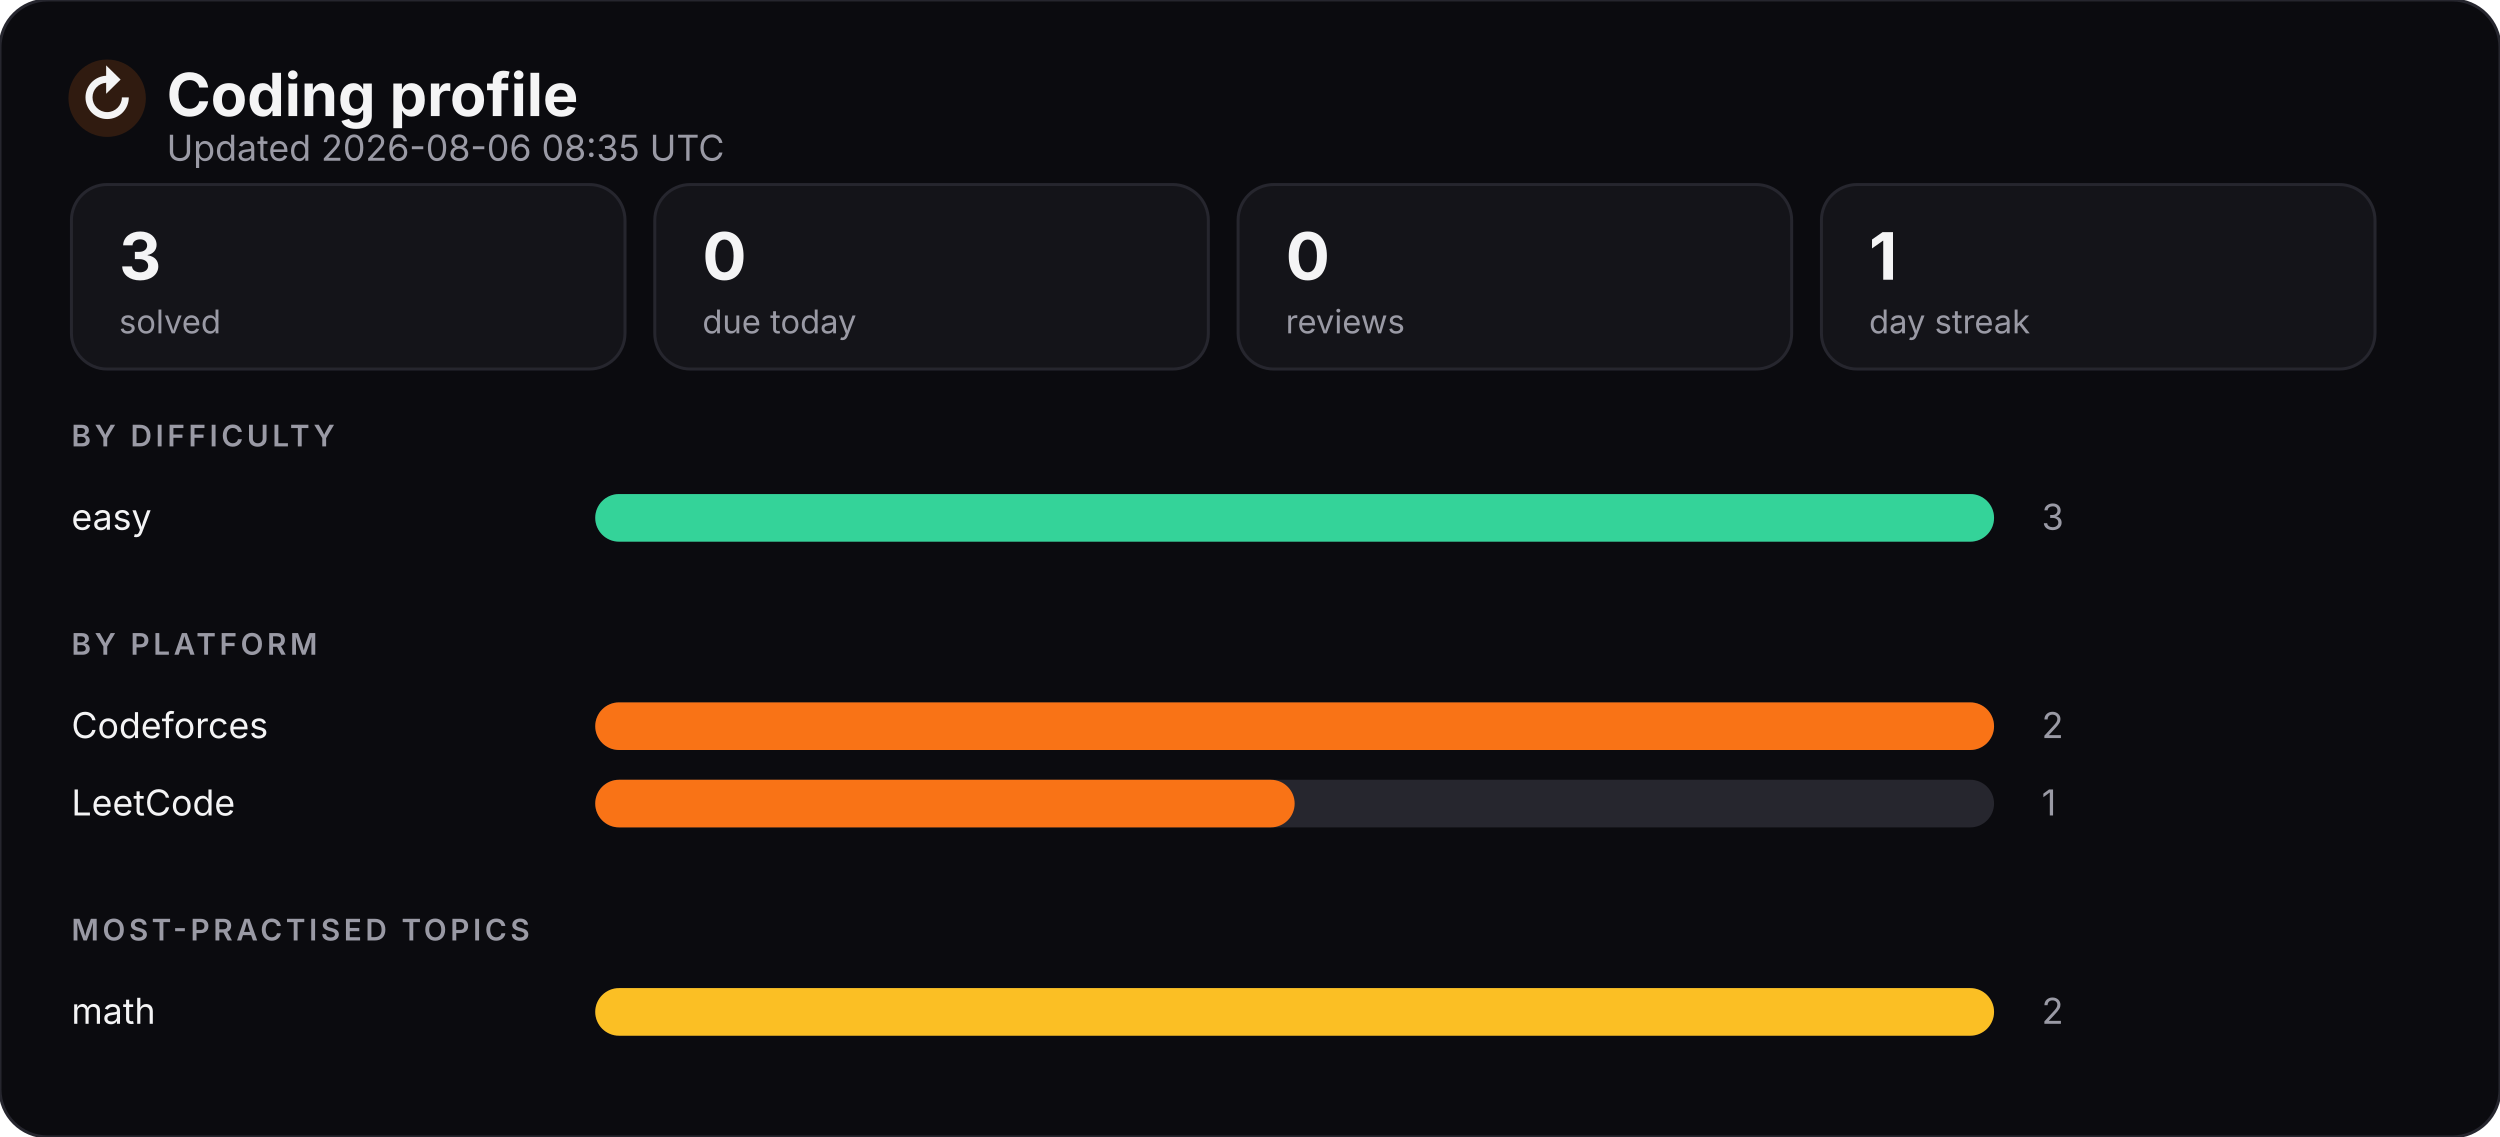
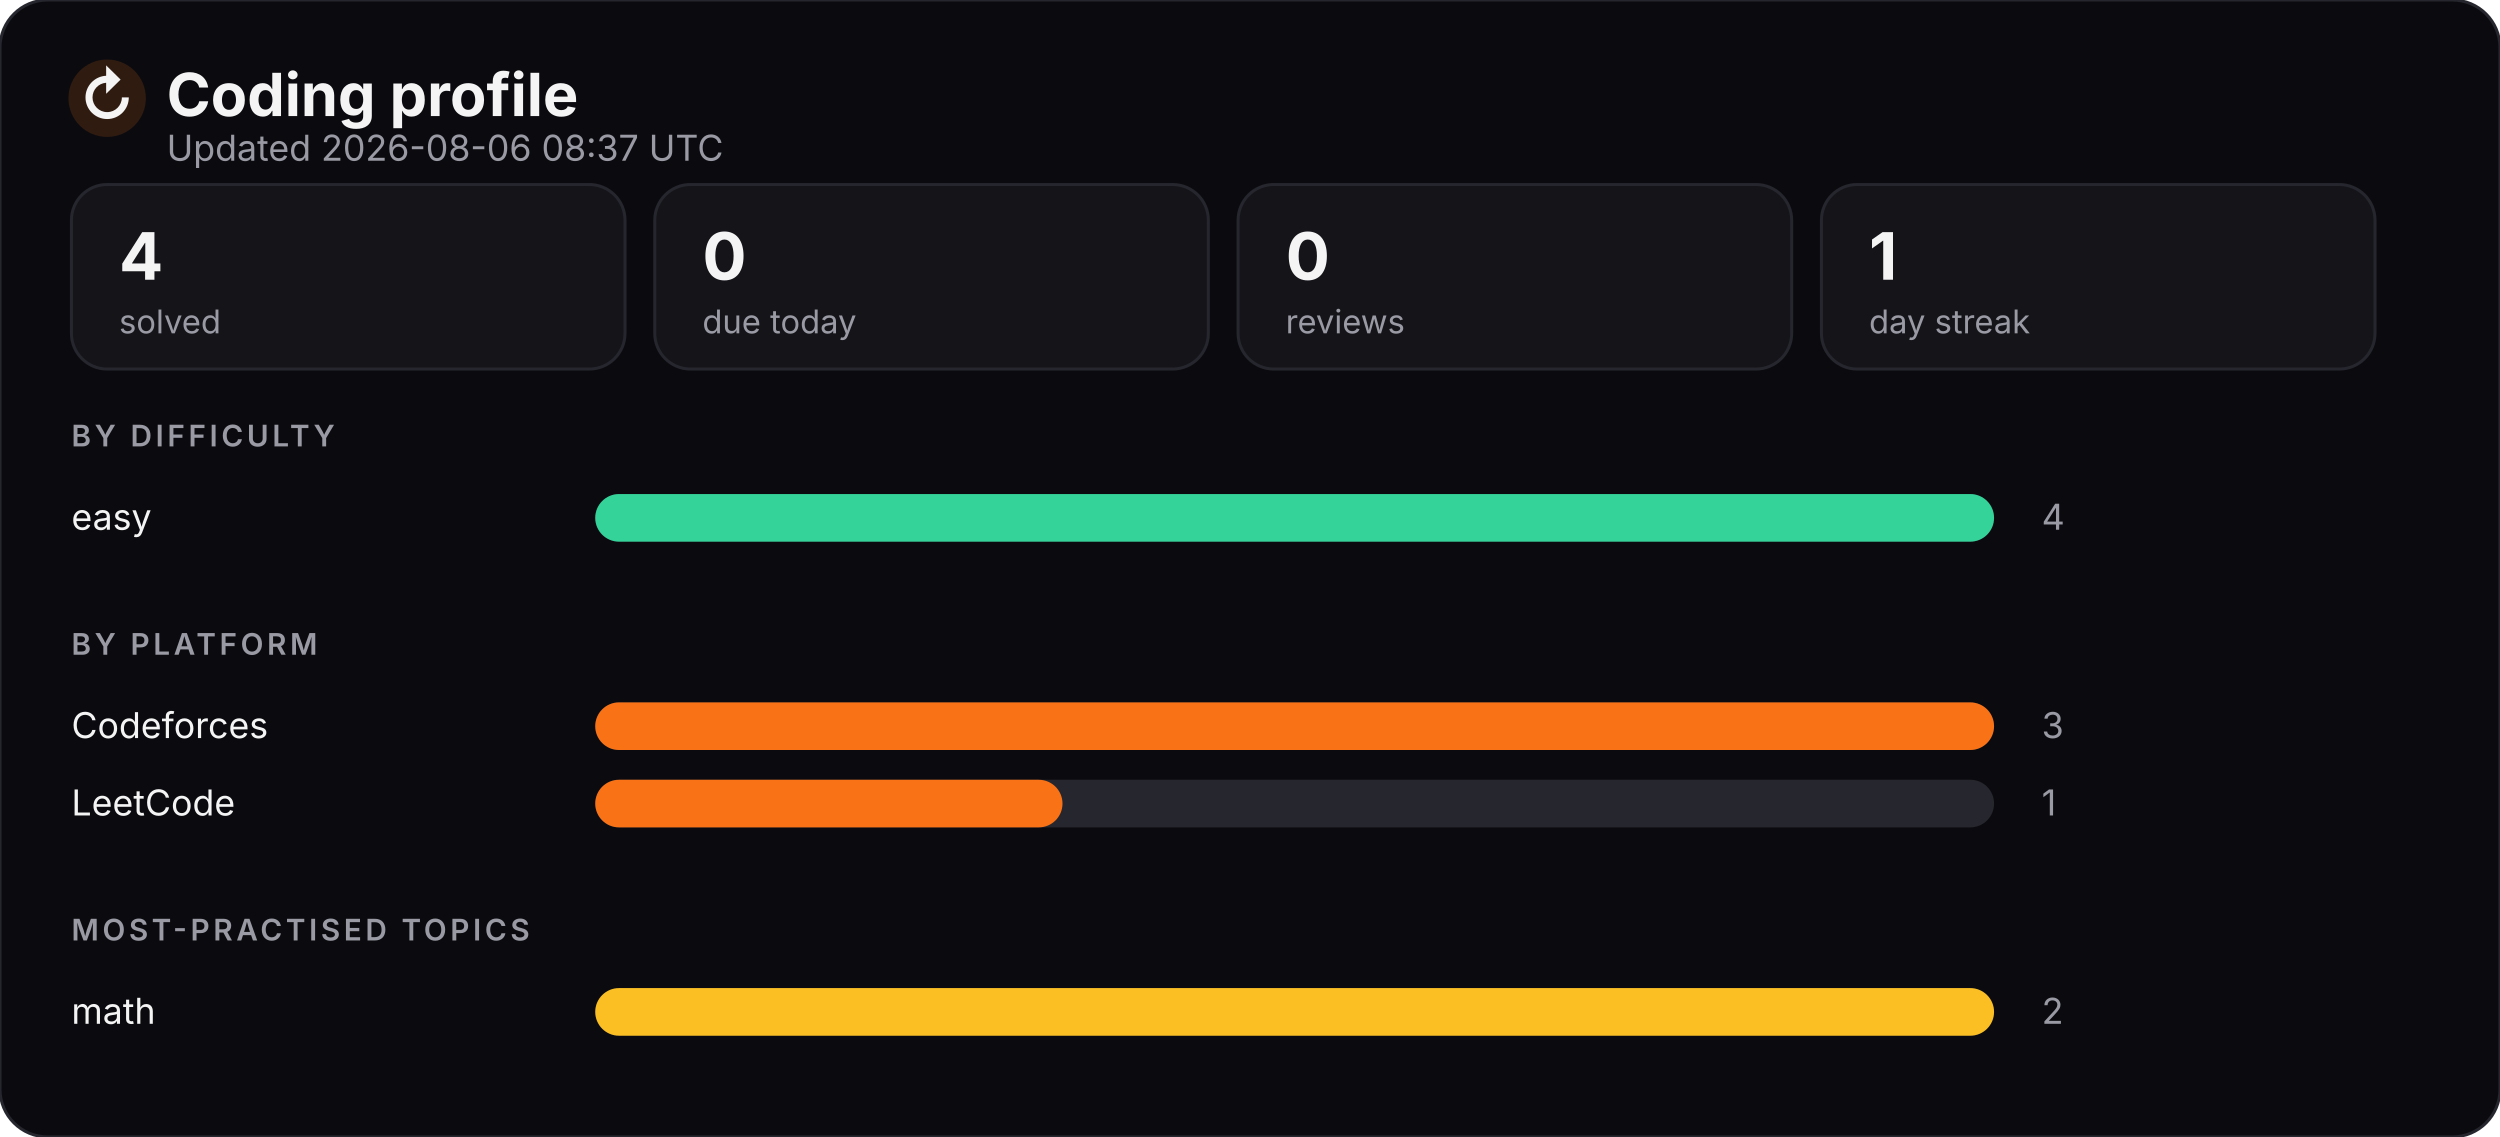
<svg xmlns="http://www.w3.org/2000/svg" width="840" height="382" viewBox="0 0 840 382" role="img" aria-label="Coding profile">
  <style>
    text { font-family: -apple-system, BlinkMacSystemFont, "Segoe UI", Inter, sans-serif; }
    .title { fill: #f4f4f5; font-size: 20px; font-weight: 700; }
    .subtitle { fill: #9a9aa5; font-size: 12px; }
    .section { fill: #9a9aa5; font-size: 10px; letter-spacing: 0.12em; font-weight: 600; }
    .label { fill: #f4f4f5; font-size: 12px; }
    .value { fill: #9a9aa5; font-size: 12px; }
    .tileValue { fill: #f4f4f5; font-size: 22px; font-weight: 700; }
    .tileLabel { fill: #9a9aa5; font-size: 11px; }

    .bar { transform-origin: 200px center; animation: grow 900ms cubic-bezier(.2,.8,.2,1) both; }
    .tile { animation: rise 600ms cubic-bezier(.2,.8,.2,1) both; }
    @keyframes grow { from { transform: scaleX(0); } to { transform: scaleX(1); } }
    @keyframes rise { from { opacity: 0; transform: translateY(6px); } to { opacity: 1; transform: none; } }
    @media (prefers-reduced-motion: reduce) {
      .bar, .tile { animation: none; }
    }
  </style>
  <rect width="840" height="382" rx="16" fill="#0b0b0f" stroke="#26262e" />
  <circle cx="36" cy="33" r="13" fill="#f97316" opacity="0.16" />
  <text x="36" y="40" class="title" fill="#f97316" text-anchor="middle">↻</text>
  <text x="56" y="39" class="title">Coding profile</text>
-   <text x="56" y="54" class="subtitle">Updated 2026-08-06 08:35 UTC</text>
+   <text x="56" y="54" class="subtitle">Updated 2026-08-06 08:37 UTC</text>
  <g class="tile" style="animation-delay:0s">
    <rect x="24" y="62" width="186" height="62" rx="12" fill="#141419" stroke="#26262e" />
-     <text x="40" y="94" class="tileValue">3</text>
+     <text x="40" y="94" class="tileValue">4</text>
    <text x="40" y="112" class="tileLabel">solved</text>
  </g>
  <g class="tile" style="animation-delay:0.06s">
    <rect x="220" y="62" width="186" height="62" rx="12" fill="#141419" stroke="#26262e" />
    <text x="236" y="94" class="tileValue">0</text>
    <text x="236" y="112" class="tileLabel">due today</text>
  </g>
  <g class="tile" style="animation-delay:0.12s">
    <rect x="416" y="62" width="186" height="62" rx="12" fill="#141419" stroke="#26262e" />
    <text x="432" y="94" class="tileValue">0</text>
    <text x="432" y="112" class="tileLabel">reviews</text>
  </g>
  <g class="tile" style="animation-delay:0.18s">
    <rect x="612" y="62" width="186" height="62" rx="12" fill="#141419" stroke="#26262e" />
    <text x="628" y="94" class="tileValue">1</text>
    <text x="628" y="112" class="tileLabel">day streak</text>
  </g>
  <text x="24" y="150" class="section">BY DIFFICULTY</text>
  <text x="24" y="178" class="label">easy</text>
  <rect x="200" y="166" width="470" height="16" rx="8" fill="#26262e" />
  <rect x="200" y="166" width="470" height="16" rx="8" fill="#34d399" class="bar" style="animation-delay:0s" />
-   <text x="686" y="178" class="value">3</text>
+   <text x="686" y="178" class="value">4</text>
  <text x="24" y="220" class="section">BY PLATFORM</text>
  <text x="24" y="248" class="label">Codeforces</text>
  <rect x="200" y="236" width="470" height="16" rx="8" fill="#26262e" />
  <rect x="200" y="236" width="470" height="16" rx="8" fill="#f97316" class="bar" style="animation-delay:0.08s" />
-   <text x="686" y="248" class="value">2</text>
+   <text x="686" y="248" class="value">3</text>
  <text x="24" y="274" class="label">LeetCode</text>
  <rect x="200" y="262" width="470" height="16" rx="8" fill="#26262e" />
-   <rect x="200" y="262" width="235" height="16" rx="8" fill="#f97316" class="bar" style="animation-delay:0.16s" />
+   <rect x="200" y="262" width="157" height="16" rx="8" fill="#f97316" class="bar" style="animation-delay:0.16s" />
  <text x="686" y="274" class="value">1</text>
  <text x="24" y="316" class="section">MOST-PRACTISED TOPICS</text>
  <text x="24" y="344" class="label">math</text>
  <rect x="200" y="332" width="470" height="16" rx="8" fill="#26262e" />
  <rect x="200" y="332" width="470" height="16" rx="8" fill="#fbbf24" class="bar" style="animation-delay:0.24s" />
  <text x="686" y="344" class="value">2</text>
</svg>
